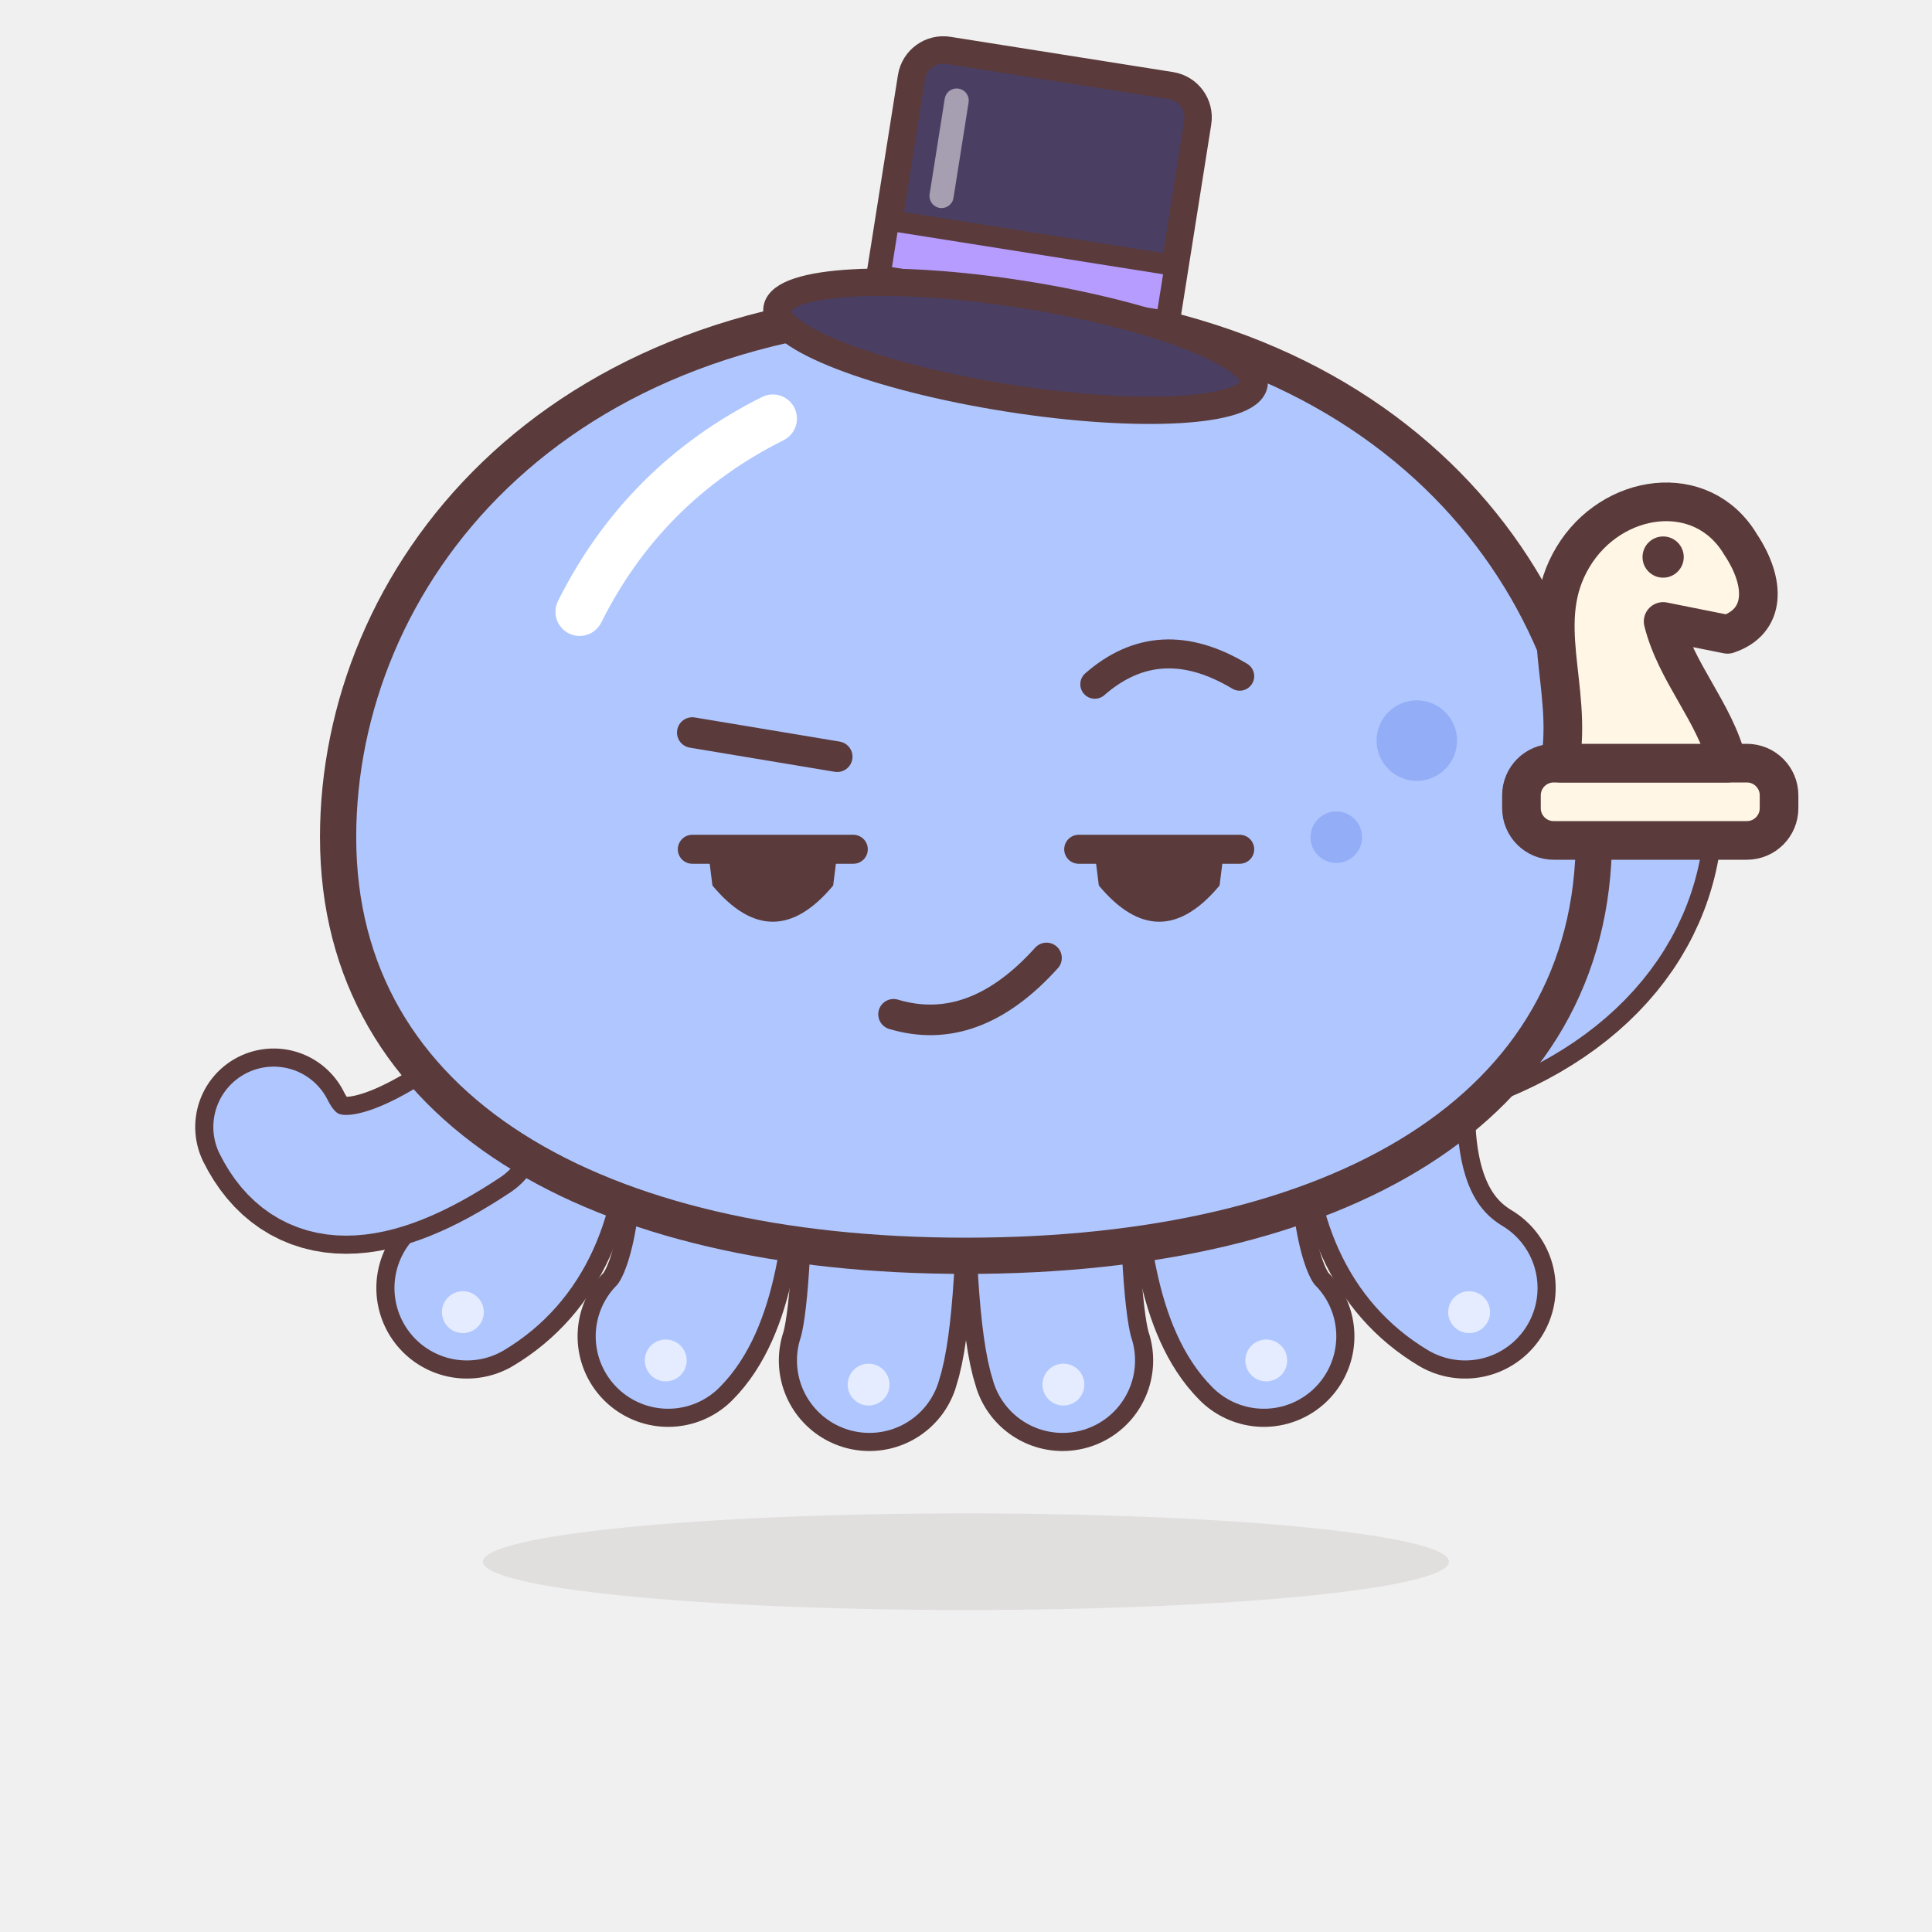
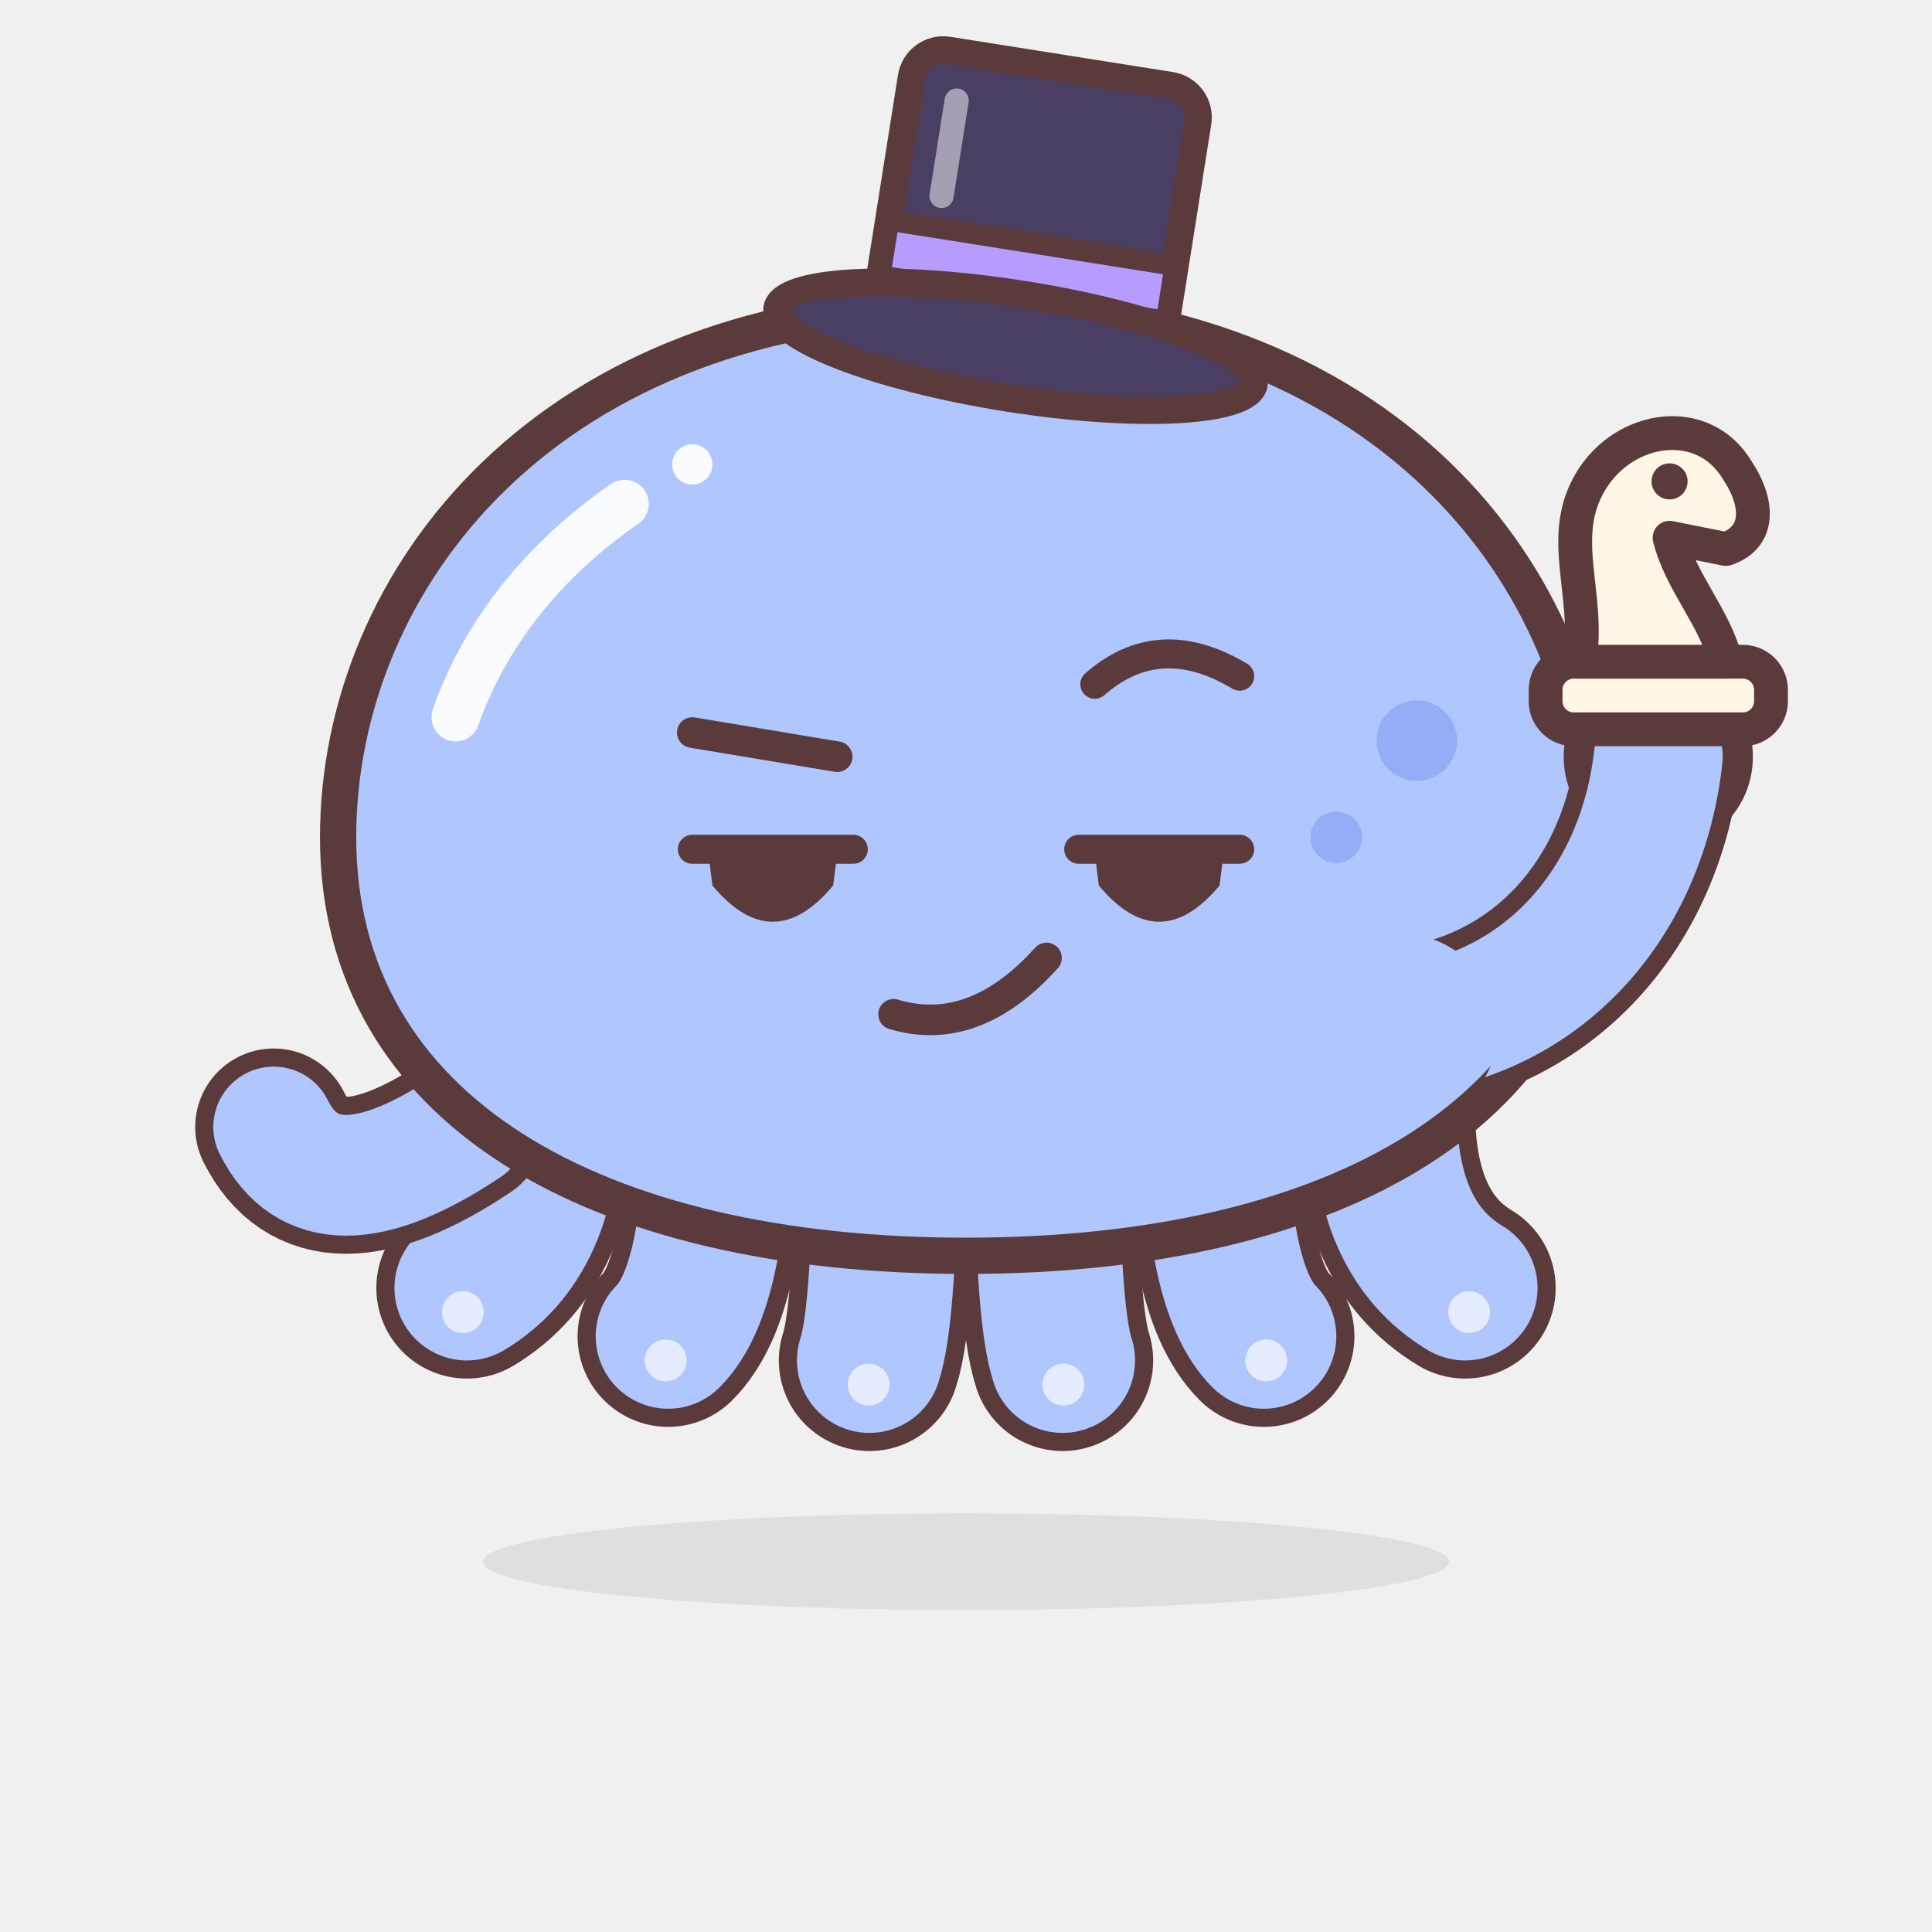
<svg xmlns="http://www.w3.org/2000/svg" viewBox="0 0 240 240" width="240" height="240">
+   <defs>
+     <clipPath id="INTJ-head">
+       <path d="M120 38 C 172 38, 198 72, 198 104 C 198 138, 166 156, 120 156 C 74 156, 42 138, 42 104 C 42 72, 68 38, 120 38 Z" />
+     </clipPath>
+   </defs>
  <ellipse cx="120" cy="194" rx="60" ry="6" fill="#5A3A3A" opacity="0.10" />
  <g fill="none" stroke-linecap="round" stroke-linejoin="round">
    <g stroke="#5A3A3A" stroke-width="22.5">
      <path d="M68 138 Q 68 154, 58 160" />
      <path d="M89 138 Q 89 160, 83 166" />
      <path d="M110 138 Q 110 163, 108 169" />
      <path d="M130 138 Q 130 163, 132 169" />
      <path d="M151 138 Q 151 160, 157 166" />
      <path d="M172 138 Q 172 154, 182 160" />
    </g>
    <g stroke="#AFC6FF" stroke-width="18">
      <path d="M68 138 Q 68 154, 58 160" />
      <path d="M89 138 Q 89 160, 83 166" />
      <path d="M110 138 Q 110 163, 108 169" />
      <path d="M130 138 Q 130 163, 132 169" />
      <path d="M151 138 Q 151 160, 157 166" />
      <path d="M172 138 Q 172 154, 182 160" />
    </g>
  </g>
  <g fill="none" stroke-linecap="round" stroke-linejoin="round">
    <g stroke="#5A3A3A" stroke-width="19.5">
      <path d="M58 140 C 46 148, 38 148, 34 140" />
-       <path d="M182 128 C 198 122, 206 110, 204 96" />
    </g>
    <g stroke="#AFC6FF" stroke-width="15">
      <path d="M58 140 C 46 148, 38 148, 34 140" />
-       <path d="M182 128 C 198 122, 206 110, 204 96" />
    </g>
  </g>
  <g fill="#E5ECFF">
    <circle cx="57.5" cy="163" r="2.6" />
    <circle cx="82.7" cy="169" r="2.6" />
    <circle cx="107.9" cy="172" r="2.6" />
    <circle cx="132.1" cy="172" r="2.6" />
    <circle cx="157.3" cy="169" r="2.6" />
    <circle cx="182.5" cy="163" r="2.6" />
  </g>
  <path d="M120 38 C 172 38, 198 72, 198 104 C 198 138, 166 156, 120 156 C 74 156, 42 138, 42 104 C 42 72, 68 38, 120 38 Z" fill="#AFC6FF" stroke="#5A3A3A" stroke-width="4.5" />
  <g fill="#93AEF7">
    <circle cx="176" cy="92" r="5" />
    <circle cx="166" cy="104" r="3.2" />
  </g>
-   <path d="M72 76 Q 80 60, 96 52" fill="none" stroke="#FFFFFF" stroke-width="6" stroke-linecap="round" />
+   <path d="M56.6 89.1 A 66 54 0 0 1 77.6 62.6" fill="none" stroke="#FFFFFF" stroke-width="6" stroke-linecap="round" opacity="0.92" />
+   <circle cx="86.0" cy="57.7" r="2.5" fill="#FFFFFF" opacity="0.92" />
  <g transform="rotate(9 126 44)">
    <rect x="108" y="8" width="36" height="34" rx="4" fill="#4A3F63" stroke="#5A3A3A" stroke-width="3.4" />
    <rect x="108" y="30" width="36" height="7" fill="#B69CFF" stroke="#5A3A3A" stroke-width="2.6" />
    <ellipse cx="126" cy="43" rx="30" ry="6.5" fill="#4A3F63" stroke="#5A3A3A" stroke-width="3.4" />
    <path d="M114 14 L 114 26" stroke="#FFFFFF" stroke-width="3" stroke-linecap="round" opacity="0.5" />
  </g>
  <path d="M86 91 L 104 94" fill="none" stroke="#5A3A3A" stroke-width="3.8" stroke-linecap="round" stroke-linejoin="round" />
  <path d="M136 85 Q 144 78, 154 84" fill="none" stroke="#5A3A3A" stroke-width="3.6" stroke-linecap="round" stroke-linejoin="round" />
  <path d="M88 106 L 104 106 L 103.5 110 Q 96 119, 88.5 110 Z" fill="#5A3A3A" />
  <path d="M86 105.5 L 106 105.5" fill="none" stroke="#5A3A3A" stroke-width="3.6" stroke-linecap="round" stroke-linejoin="round" />
  <path d="M136 106 L 152 106 L 151.5 110 Q 144 119, 136.5 110 Z" fill="#5A3A3A" />
  <path d="M134 105.5 L 154 105.5" fill="none" stroke="#5A3A3A" stroke-width="3.6" stroke-linecap="round" stroke-linejoin="round" />
  <path d="M111 126 Q 121 129, 130 119" fill="none" stroke="#5A3A3A" stroke-width="3.8" stroke-linecap="round" stroke-linejoin="round" />
-   <g transform="translate(205 82) scale(1.6) translate(-205 -82)">
-     <rect x="195" y="90" width="20" height="6" rx="2.5" fill="#FFF6E6" stroke="#5A3A3A" stroke-width="3" />
-     <path d="M198 90 C 199 84, 196 79, 199 74 C 202 69, 209 68, 212 73 C 214 76, 214 79, 211 80 L 206 79 C 207 83, 210 86, 211 90 Z" fill="#FFF6E6" stroke="#5A3A3A" stroke-width="3" stroke-linejoin="round" />
-     <circle cx="206" cy="74" r="1.6" fill="#5A3A3A" />
+   <mask id="INTJ-arms" maskUnits="userSpaceOnUse" x="0" y="0" width="240" height="240">
+     <rect width="240" height="240" fill="#fff" />
+     <circle cx="174.0" cy="128.0" r="12" fill="#000" />
+   </mask>
+   <g mask="url(#INTJ-arms)">
+     <g stroke="#5A3A3A" stroke-width="20.5" fill="none" stroke-linecap="round">
+       <path d="M174 128 C 192 126, 204 112, 206 94" />
+     </g>
+     <circle cx="206.0" cy="94.0" r="11.75" fill="#5A3A3A" />
+     <g stroke="#AFC6FF" stroke-width="16" fill="none" stroke-linecap="round">
+       <path d="M174 128 C 192 126, 204 112, 206 94" />
+     </g>
+     <circle cx="206.0" cy="94.0" r="7.25" fill="#AFC6FF" />
+     <circle cx="203.0" cy="90.5" r="1.8" fill="#FFFFFF" opacity="0.8" />
+   </g>
+   <g transform="translate(206 71) scale(1.4) translate(-206 -71)">
+     <rect x="196" y="79" width="20" height="6" rx="2.5" fill="#FFF6E6" stroke="#5A3A3A" stroke-width="3" />
+     <path d="M199 79 C 200 73, 197 68, 200 63 C 203 58, 210 57, 213 62 C 215 65, 215 68, 212 69 L 207 68 C 208 72, 211 75, 212 79 Z" fill="#FFF6E6" stroke="#5A3A3A" stroke-width="3" stroke-linejoin="round" />
+     <circle cx="207" cy="63" r="1.6" fill="#5A3A3A" />
  </g>
</svg>
